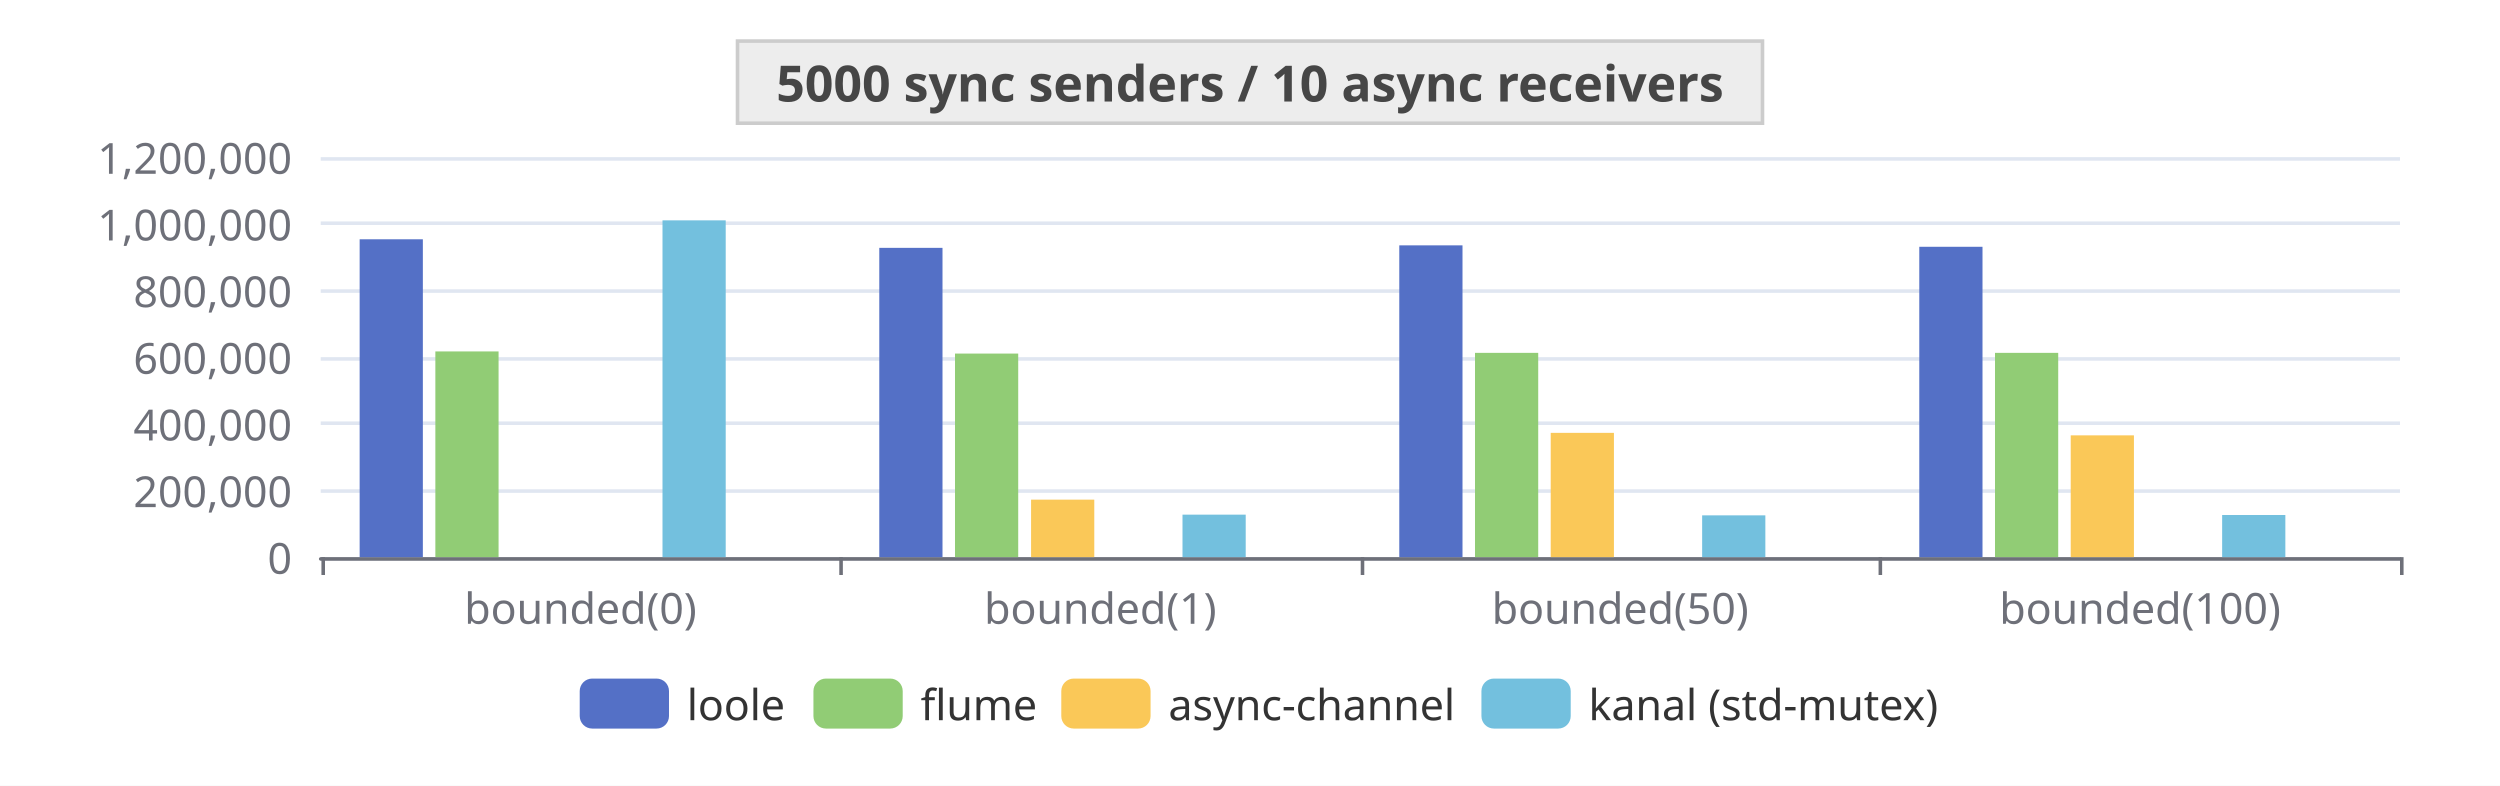
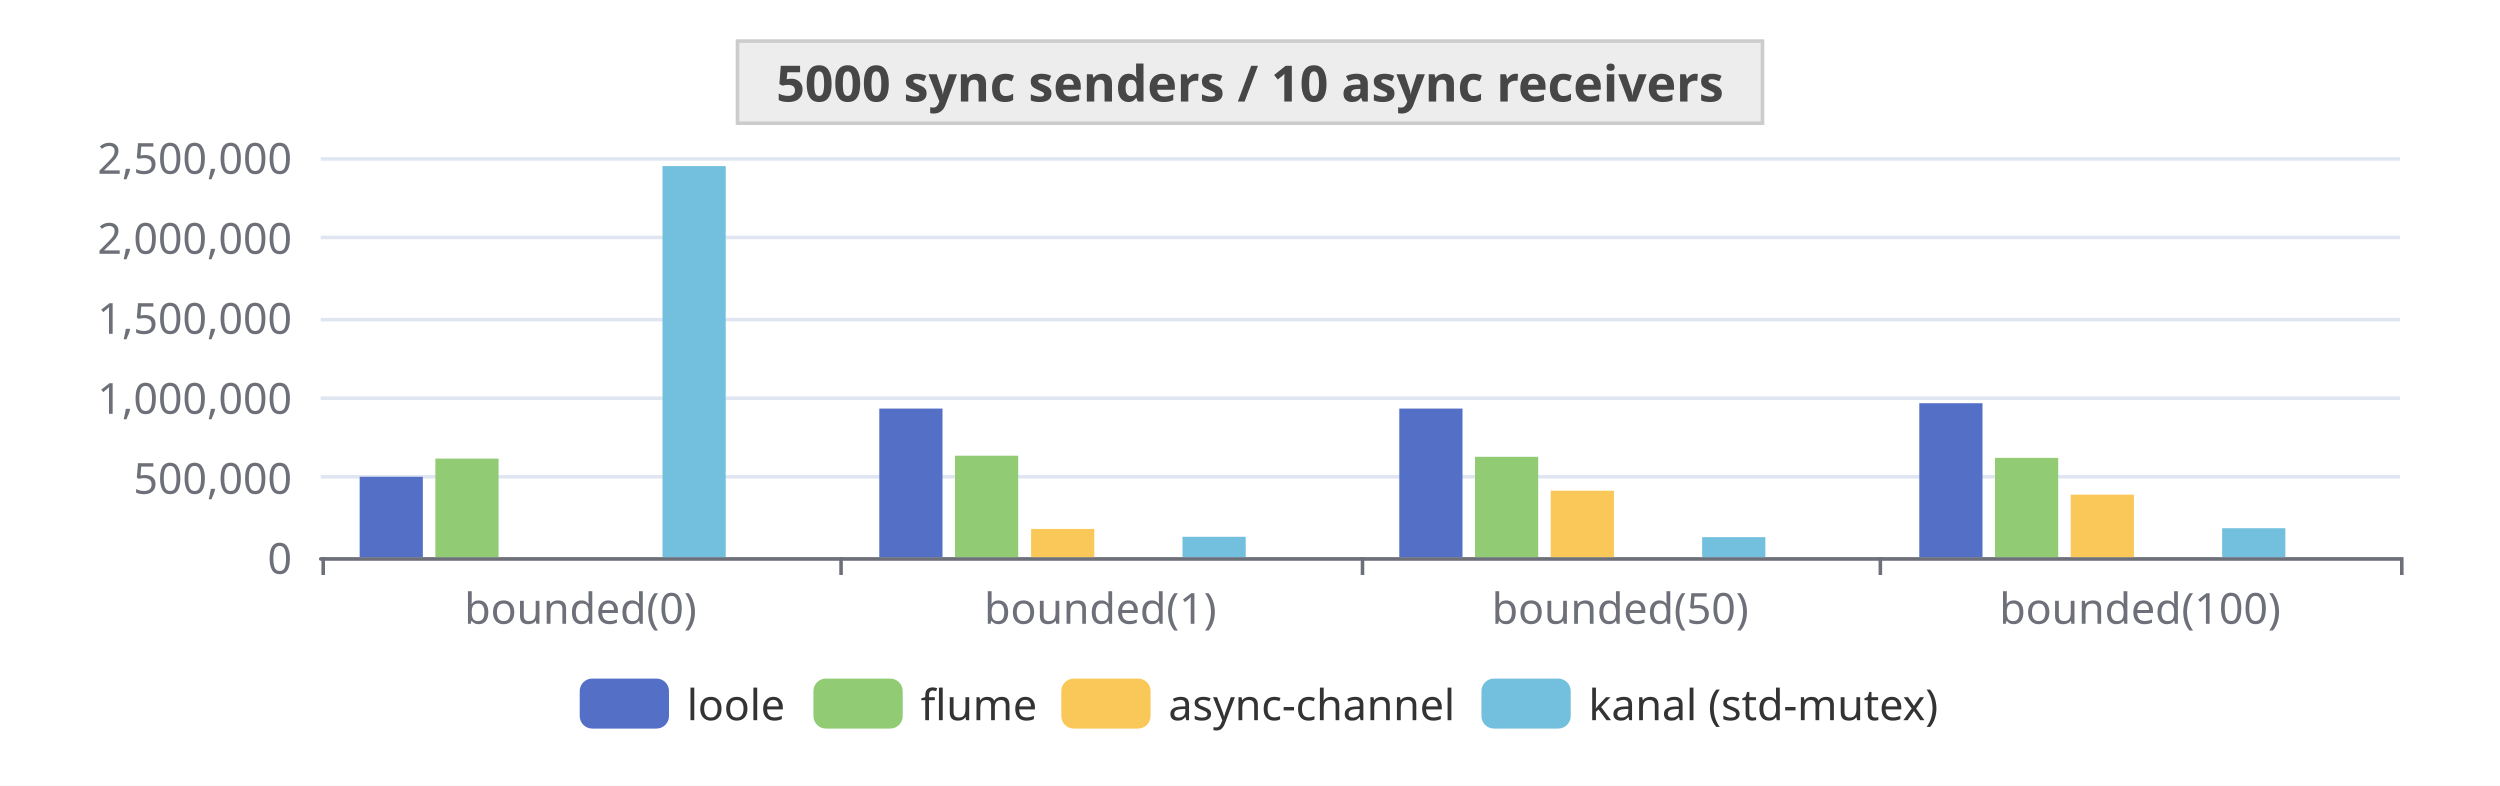
<svg xmlns="http://www.w3.org/2000/svg" width="700" height="220" version="1.1" baseProfile="full" viewBox="0 0 700 220">
  <rect width="700" height="220" x="0" y="0" id="0" fill="white" />
  <path d="M89.8 156.5L672 156.5" fill="none" stroke="#E0E6F1" />
-   <path d="M89.8 137.5L672 137.5" fill="none" stroke="#E0E6F1" />
-   <path d="M89.8 118.5L672 118.5" fill="none" stroke="#E0E6F1" />
-   <path d="M89.8 100.5L672 100.5" fill="none" stroke="#E0E6F1" />
-   <path d="M89.8 81.5L672 81.5" fill="none" stroke="#E0E6F1" />
-   <path d="M89.8 62.5L672 62.5" fill="none" stroke="#E0E6F1" />
+   <path d="M89.8 133.5L672 133.5" fill="none" stroke="#E0E6F1" />
+   <path d="M89.8 111.5L672 111.5" fill="none" stroke="#E0E6F1" />
+   <path d="M89.8 89.5L672 89.5" fill="none" stroke="#E0E6F1" />
+   <path d="M89.8 66.5L672 66.5" fill="none" stroke="#E0E6F1" />
  <path d="M89.8 44.5L672 44.5" fill="none" stroke="#E0E6F1" />
  <path d="M89.8 156.5L672 156.5" fill="none" stroke="#6E7079" stroke-linecap="round" />
  <path d="M90.5 156L90.5 161" fill="none" stroke="#6E7079" />
  <path d="M235.5 156L235.5 161" fill="none" stroke="#6E7079" />
  <path d="M381.5 156L381.5 161" fill="none" stroke="#6E7079" />
  <path d="M526.5 156L526.5 161" fill="none" stroke="#6E7079" />
  <path d="M672.5 156L672.5 161" fill="none" stroke="#6E7079" />
  <text dominant-baseline="central" text-anchor="end" style="font-size:12px;font-family:sans-serif;" transform="translate(81.76 156)" fill="#6E7079">0</text>
-   <text dominant-baseline="central" text-anchor="end" style="font-size:12px;font-family:sans-serif;" transform="translate(81.76 137.3333)" fill="#6E7079">200,000</text>
-   <text dominant-baseline="central" text-anchor="end" style="font-size:12px;font-family:sans-serif;" transform="translate(81.76 118.6667)" fill="#6E7079">400,000</text>
-   <text dominant-baseline="central" text-anchor="end" style="font-size:12px;font-family:sans-serif;" transform="translate(81.76 100)" fill="#6E7079">600,000</text>
-   <text dominant-baseline="central" text-anchor="end" style="font-size:12px;font-family:sans-serif;" transform="translate(81.76 81.3333)" fill="#6E7079">800,000</text>
-   <text dominant-baseline="central" text-anchor="end" style="font-size:12px;font-family:sans-serif;" transform="translate(81.76 62.6667)" fill="#6E7079">1,000,000</text>
-   <text dominant-baseline="central" text-anchor="end" style="font-size:12px;font-family:sans-serif;" transform="translate(81.76 44)" fill="#6E7079">1,200,000</text>
+   <text dominant-baseline="central" text-anchor="end" style="font-size:12px;font-family:sans-serif;" transform="translate(81.76 133.6)" fill="#6E7079">500,000</text>
+   <text dominant-baseline="central" text-anchor="end" style="font-size:12px;font-family:sans-serif;" transform="translate(81.76 111.2)" fill="#6E7079">1,000,000</text>
+   <text dominant-baseline="central" text-anchor="end" style="font-size:12px;font-family:sans-serif;" transform="translate(81.76 88.8)" fill="#6E7079">1,500,000</text>
+   <text dominant-baseline="central" text-anchor="end" style="font-size:12px;font-family:sans-serif;" transform="translate(81.76 66.4)" fill="#6E7079">2,000,000</text>
+   <text dominant-baseline="central" text-anchor="end" style="font-size:12px;font-family:sans-serif;" transform="translate(81.76 44)" fill="#6E7079">2,500,000</text>
  <text dominant-baseline="central" text-anchor="middle" style="font-size:12px;font-family:sans-serif;" y="6" transform="translate(162.54 164)" fill="#6E7079">bounded(0)</text>
  <text dominant-baseline="central" text-anchor="middle" style="font-size:12px;font-family:sans-serif;" y="6" transform="translate(308.1 164)" fill="#6E7079">bounded(1)</text>
  <text dominant-baseline="central" text-anchor="middle" style="font-size:12px;font-family:sans-serif;" y="6" transform="translate(453.66 164)" fill="#6E7079">bounded(50)</text>
  <text dominant-baseline="central" text-anchor="middle" style="font-size:12px;font-family:sans-serif;" y="6" transform="translate(599.22 164)" fill="#6E7079">bounded(100)</text>
-   <path d="M100.7 156l17.7 0l0 -89l-17.7 0Z" fill="#5470c6" />
-   <path d="M246.2 156l17.7 0l0 -86.6l-17.7 0Z" fill="#5470c6" />
-   <path d="M391.8 156l17.7 0l0 -87.3l-17.7 0Z" fill="#5470c6" />
-   <path d="M537.4 156l17.7 0l0 -86.9l-17.7 0Z" fill="#5470c6" />
-   <path d="M121.9 156l17.7 0l0 -57.6l-17.7 0Z" fill="#91cc75" />
-   <path d="M267.4 156l17.7 0l0 -57l-17.7 0Z" fill="#91cc75" />
-   <path d="M413 156l17.7 0l0 -57.2l-17.7 0Z" fill="#91cc75" />
-   <path d="M558.6 156l17.7 0l0 -57.2l-17.7 0Z" fill="#91cc75" />
+   <path d="M100.7 156l17.7 0l0 -22.5l-17.7 0Z" fill="#5470c6" />
+   <path d="M246.2 156l17.7 0l0 -41.6l-17.7 0Z" fill="#5470c6" />
+   <path d="M391.8 156l17.7 0l0 -41.6l-17.7 0Z" fill="#5470c6" />
+   <path d="M537.4 156l17.7 0l0 -43.1l-17.7 0Z" fill="#5470c6" />
+   <path d="M121.9 156l17.7 0l0 -27.6l-17.7 0Z" fill="#91cc75" />
+   <path d="M267.4 156l17.7 0l0 -28.4l-17.7 0Z" fill="#91cc75" />
+   <path d="M413 156l17.7 0l0 -28.1l-17.7 0Z" fill="#91cc75" />
+   <path d="M558.6 156l17.7 0l0 -27.8l-17.7 0Z" fill="#91cc75" />
  <path d="M143.1 156l17.7 0l0 0l-17.7 0Z" fill="#fac858" />
-   <path d="M288.7 156l17.7 0l0 -16.1l-17.7 0Z" fill="#fac858" />
-   <path d="M434.2 156l17.7 0l0 -34.8l-17.7 0Z" fill="#fac858" />
-   <path d="M579.8 156l17.7 0l0 -34.1l-17.7 0Z" fill="#fac858" />
+   <path d="M288.7 156l17.7 0l0 -7.9l-17.7 0Z" fill="#fac858" />
+   <path d="M434.2 156l17.7 0l0 -18.6l-17.7 0Z" fill="#fac858" />
+   <path d="M579.8 156l17.7 0l0 -17.5l-17.7 0Z" fill="#fac858" />
  <path d="M164.3 156l17.7 0l0 0l-17.7 0Z" fill="#ee6666" />
  <path d="M309.9 156l17.7 0l0 0l-17.7 0Z" fill="#ee6666" />
  <path d="M455.4 156l17.7 0l0 0l-17.7 0Z" fill="#ee6666" />
  <path d="M601 156l17.7 0l0 0l-17.7 0Z" fill="#ee6666" />
-   <path d="M185.5 156l17.7 0l0 -94.3l-17.7 0Z" fill="#73c0de" />
-   <path d="M331.1 156l17.7 0l0 -11.9l-17.7 0Z" fill="#73c0de" />
-   <path d="M476.6 156l17.7 0l0 -11.7l-17.7 0Z" fill="#73c0de" />
-   <path d="M622.2 156l17.7 0l0 -11.8l-17.7 0Z" fill="#73c0de" />
+   <path d="M185.5 156l17.7 0l0 -109.5l-17.7 0Z" fill="#73c0de" />
+   <path d="M331.1 156l17.7 0l0 -5.7l-17.7 0Z" fill="#73c0de" />
+   <path d="M476.6 156l17.7 0l0 -5.6l-17.7 0Z" fill="#73c0de" />
+   <path d="M622.2 156l17.7 0l0 -8.1l-17.7 0Z" fill="#73c0de" />
  <path d="M206.7 156l17.7 0l0 0l-17.7 0Z" fill="#3ba272" />
  <path d="M352.3 156l17.7 0l0 0l-17.7 0Z" fill="#3ba272" />
  <path d="M497.8 156l17.7 0l0 0l-17.7 0Z" fill="#3ba272" />
  <path d="M643.4 156l17.7 0l0 0l-17.7 0Z" fill="#3ba272" />
  <path d="M-5 -5l385.4 0l0 24l-385.4 0Z" transform="translate(162.32 190)" fill="rgb(0,0,0)" fill-opacity="0" stroke="#ccc" stroke-width="0" />
  <path d="M3.5 0L21.5 0A3.5 3.5 0 0 1 25 3.5L25 10.5A3.5 3.5 0 0 1 21.5 14L3.5 14A3.5 3.5 0 0 1 0 10.5L0 3.5A3.5 3.5 0 0 1 3.5 0" transform="translate(162.32 190)" fill="#5470c6" />
  <text dominant-baseline="central" text-anchor="start" style="font-size:12px;font-family:sans-serif;" x="30" y="7" transform="translate(162.32 190)" fill="#333">loole</text>
  <path d="M3.5 0L21.5 0A3.5 3.5 0 0 1 25 3.5L25 10.5A3.5 3.5 0 0 1 21.5 14L3.5 14A3.5 3.5 0 0 1 0 10.5L0 3.5A3.5 3.5 0 0 1 3.5 0" transform="translate(227.76 190)" fill="#91cc75" />
  <text dominant-baseline="central" text-anchor="start" style="font-size:12px;font-family:sans-serif;" x="30" y="7" transform="translate(227.76 190)" fill="#333">flume</text>
  <path d="M3.5 0L21.5 0A3.5 3.5 0 0 1 25 3.5L25 10.5A3.5 3.5 0 0 1 21.5 14L3.5 14A3.5 3.5 0 0 1 0 10.5L0 3.5A3.5 3.5 0 0 1 3.5 0" transform="translate(297.16 190)" fill="#fac858" />
  <text dominant-baseline="central" text-anchor="start" style="font-size:12px;font-family:sans-serif;" x="30" y="7" transform="translate(297.16 190)" fill="#333">async-channel</text>
  <path d="M3.5 0L21.5 0A3.5 3.5 0 0 1 25 3.5L25 10.5A3.5 3.5 0 0 1 21.5 14L3.5 14A3.5 3.5 0 0 1 0 10.5L0 3.5A3.5 3.5 0 0 1 3.5 0" transform="translate(414.8 190)" fill="#73c0de" />
  <text dominant-baseline="central" text-anchor="start" style="font-size:12px;font-family:sans-serif;" xml:space="preserve" x="30" y="7" transform="translate(414.8 190)" fill="#333">kanal (std-mutex)</text>
  <path d="M-143.5 -4.5l287 0l0 23l-287 0Z" transform="translate(350 16)" fill="#ddd8" stroke="#ccc" />
  <text dominant-baseline="central" text-anchor="middle" style="font-size:14px;font-family:sans-serif;font-weight:bold;" xml:space="preserve" y="7" transform="translate(350 16)" fill="#464646">5000 sync senders / 10 async receivers</text>
</svg>
